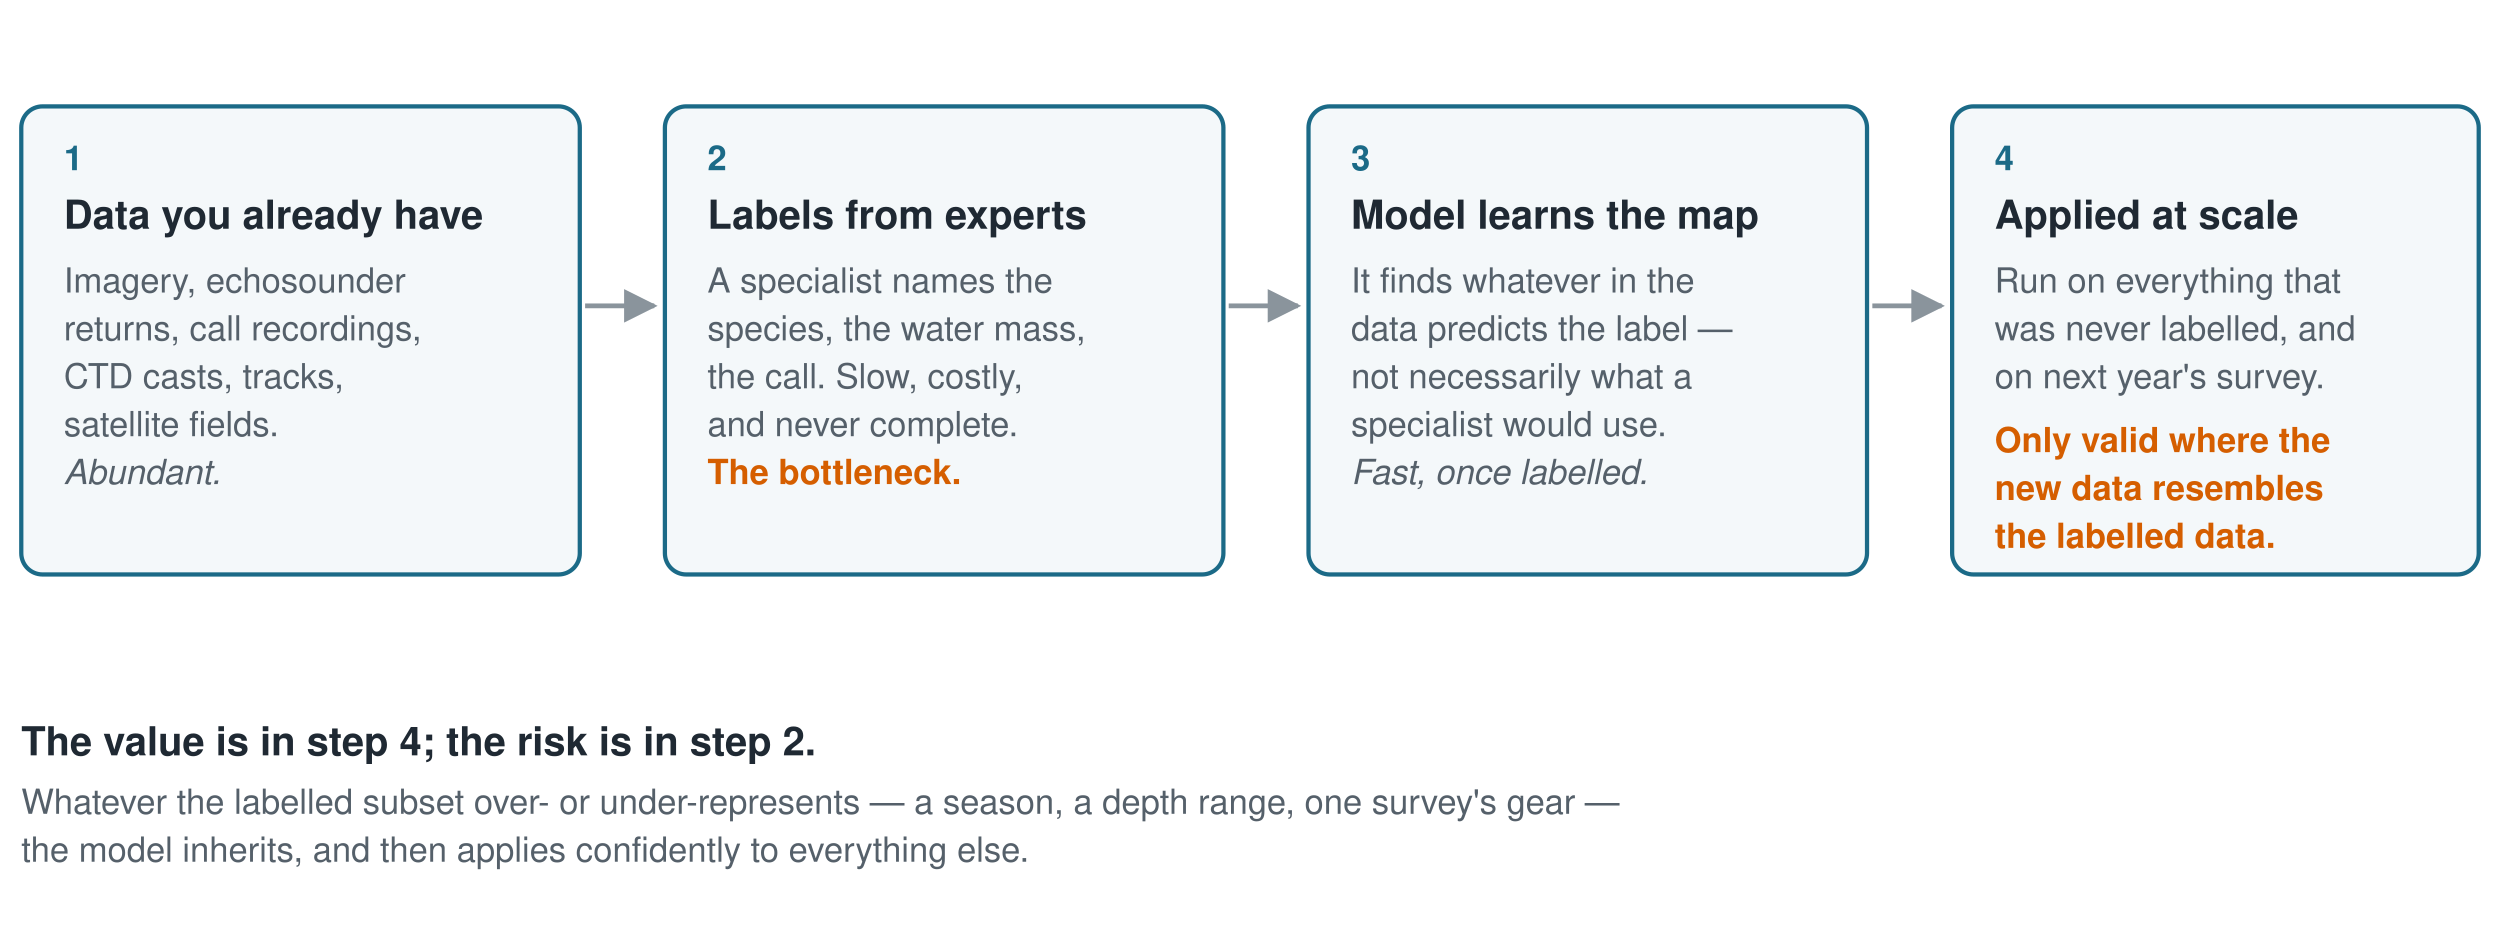
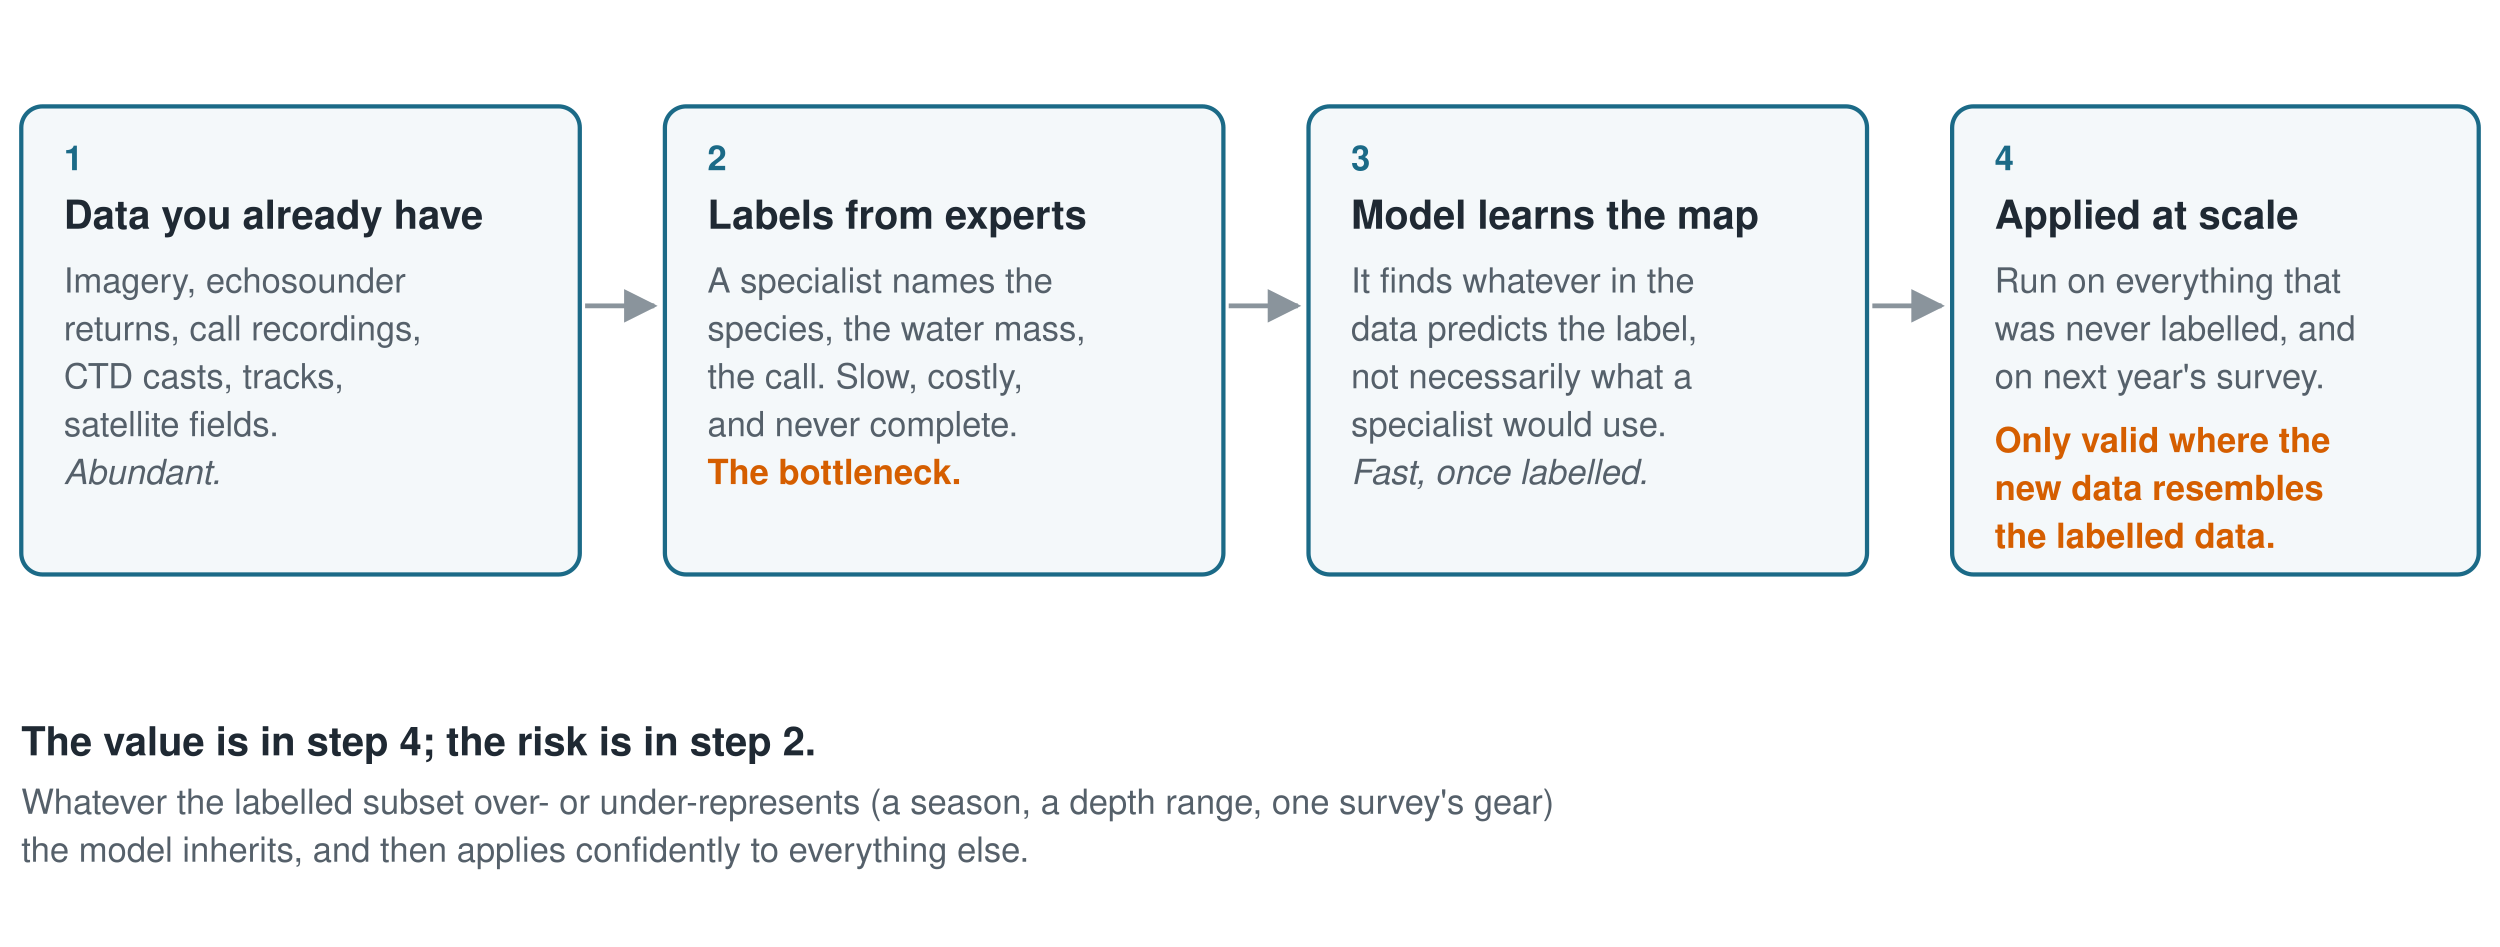
<svg xmlns="http://www.w3.org/2000/svg" viewBox="0 0 940 356" width="100%" role="img" aria-label="Four-stage pipeline shared by marine machine-learning applications">
  <defs>
    <marker id="arrow" viewBox="0 0 10 10" refX="9" refY="5" markerWidth="7" markerHeight="7" orient="auto">
      <path d="M 0 0 L 10 5 L 0 10 z" fill="#8a949c" />
    </marker>
    <style>
      .box   { fill: #f4f8fa; stroke: #1b6a87; stroke-width: 1.6; rx: 8; }
      .num   { font: bold 13px "Source Sans Pro", Helvetica, Arial, sans-serif; fill: #1b6a87; }
      .head  { font: bold 15px "Source Sans Pro", Helvetica, Arial, sans-serif; fill: #1f2933; }
      .body  { font: 13px "Source Sans Pro", Helvetica, Arial, sans-serif; fill: #55606a; }
      .note  { font: italic 13px "Source Sans Pro", Helvetica, Arial, sans-serif; fill: #55606a; }
      .cost  { font: bold 13px "Source Sans Pro", Helvetica, Arial, sans-serif; fill: #D55E00; }
    </style>
  </defs>
  <rect class="box" x="8" y="40" width="210" height="176" />
  <rect class="box" x="250" y="40" width="210" height="176" />
  <rect class="box" x="492" y="40" width="210" height="176" />
  <rect class="box" x="734" y="40" width="198" height="176" />
  <text class="num" x="24" y="64">1</text>
  <text class="head" x="24" y="86">Data you already have</text>
  <text class="body" x="24" y="110">Imagery, echosounder</text>
  <text class="body" x="24" y="128">returns, call recordings,</text>
  <text class="body" x="24" y="146">CTD casts, tracks,</text>
  <text class="body" x="24" y="164">satellite fields.</text>
  <text class="note" x="24" y="182">Abundant.</text>
  <text class="num" x="266" y="64">2</text>
  <text class="head" x="266" y="86">Labels from experts</text>
  <text class="body" x="266" y="110">A specialist names the</text>
  <text class="body" x="266" y="128">species, the water mass,</text>
  <text class="body" x="266" y="146">the call. Slow, costly,</text>
  <text class="body" x="266" y="164">and never complete.</text>
  <text class="cost" x="266" y="182">The bottleneck.</text>
  <text class="num" x="508" y="64">3</text>
  <text class="head" x="508" y="86">Model learns the map</text>
  <text class="body" x="508" y="110">It finds whatever in the</text>
-   <text class="body" x="508" y="128">data predicts the label —</text>
+   <text class="body" x="508" y="128">data predicts the label,</text>
  <text class="body" x="508" y="146">not necessarily what a</text>
  <text class="body" x="508" y="164">specialist would use.</text>
  <text class="note" x="508" y="182">Fast, once labelled.</text>
  <text class="num" x="750" y="64">4</text>
  <text class="head" x="750" y="86">Applied at scale</text>
  <text class="body" x="750" y="110">Run on everything that</text>
  <text class="body" x="750" y="128">was never labelled, and</text>
  <text class="body" x="750" y="146">on next year's survey.</text>
  <text class="cost" x="750" y="170">Only valid where the</text>
  <text class="cost" x="750" y="188">new data resembles</text>
  <text class="cost" x="750" y="206">the labelled data.</text>
  <line x1="220" y1="115" x2="246" y2="115" stroke="#8a949c" stroke-width="1.8" marker-end="url(#arrow)" />
  <line x1="462" y1="115" x2="488" y2="115" stroke="#8a949c" stroke-width="1.8" marker-end="url(#arrow)" />
  <line x1="704" y1="115" x2="730" y2="115" stroke="#8a949c" stroke-width="1.8" marker-end="url(#arrow)" />
  <text class="head" x="8" y="284">The value is in step 4; the risk is in step 2.</text>
-   <text class="body" x="8" y="306">Whatever the labelled subset over- or under-represents — a season, a depth range, one survey's gear —</text>
+   <text class="body" x="8" y="306">Whatever the labelled subset over- or under-represents (a season, a depth range, one survey's gear)</text>
  <text class="body" x="8" y="324">the model inherits, and then applies confidently to everything else.</text>
</svg>
